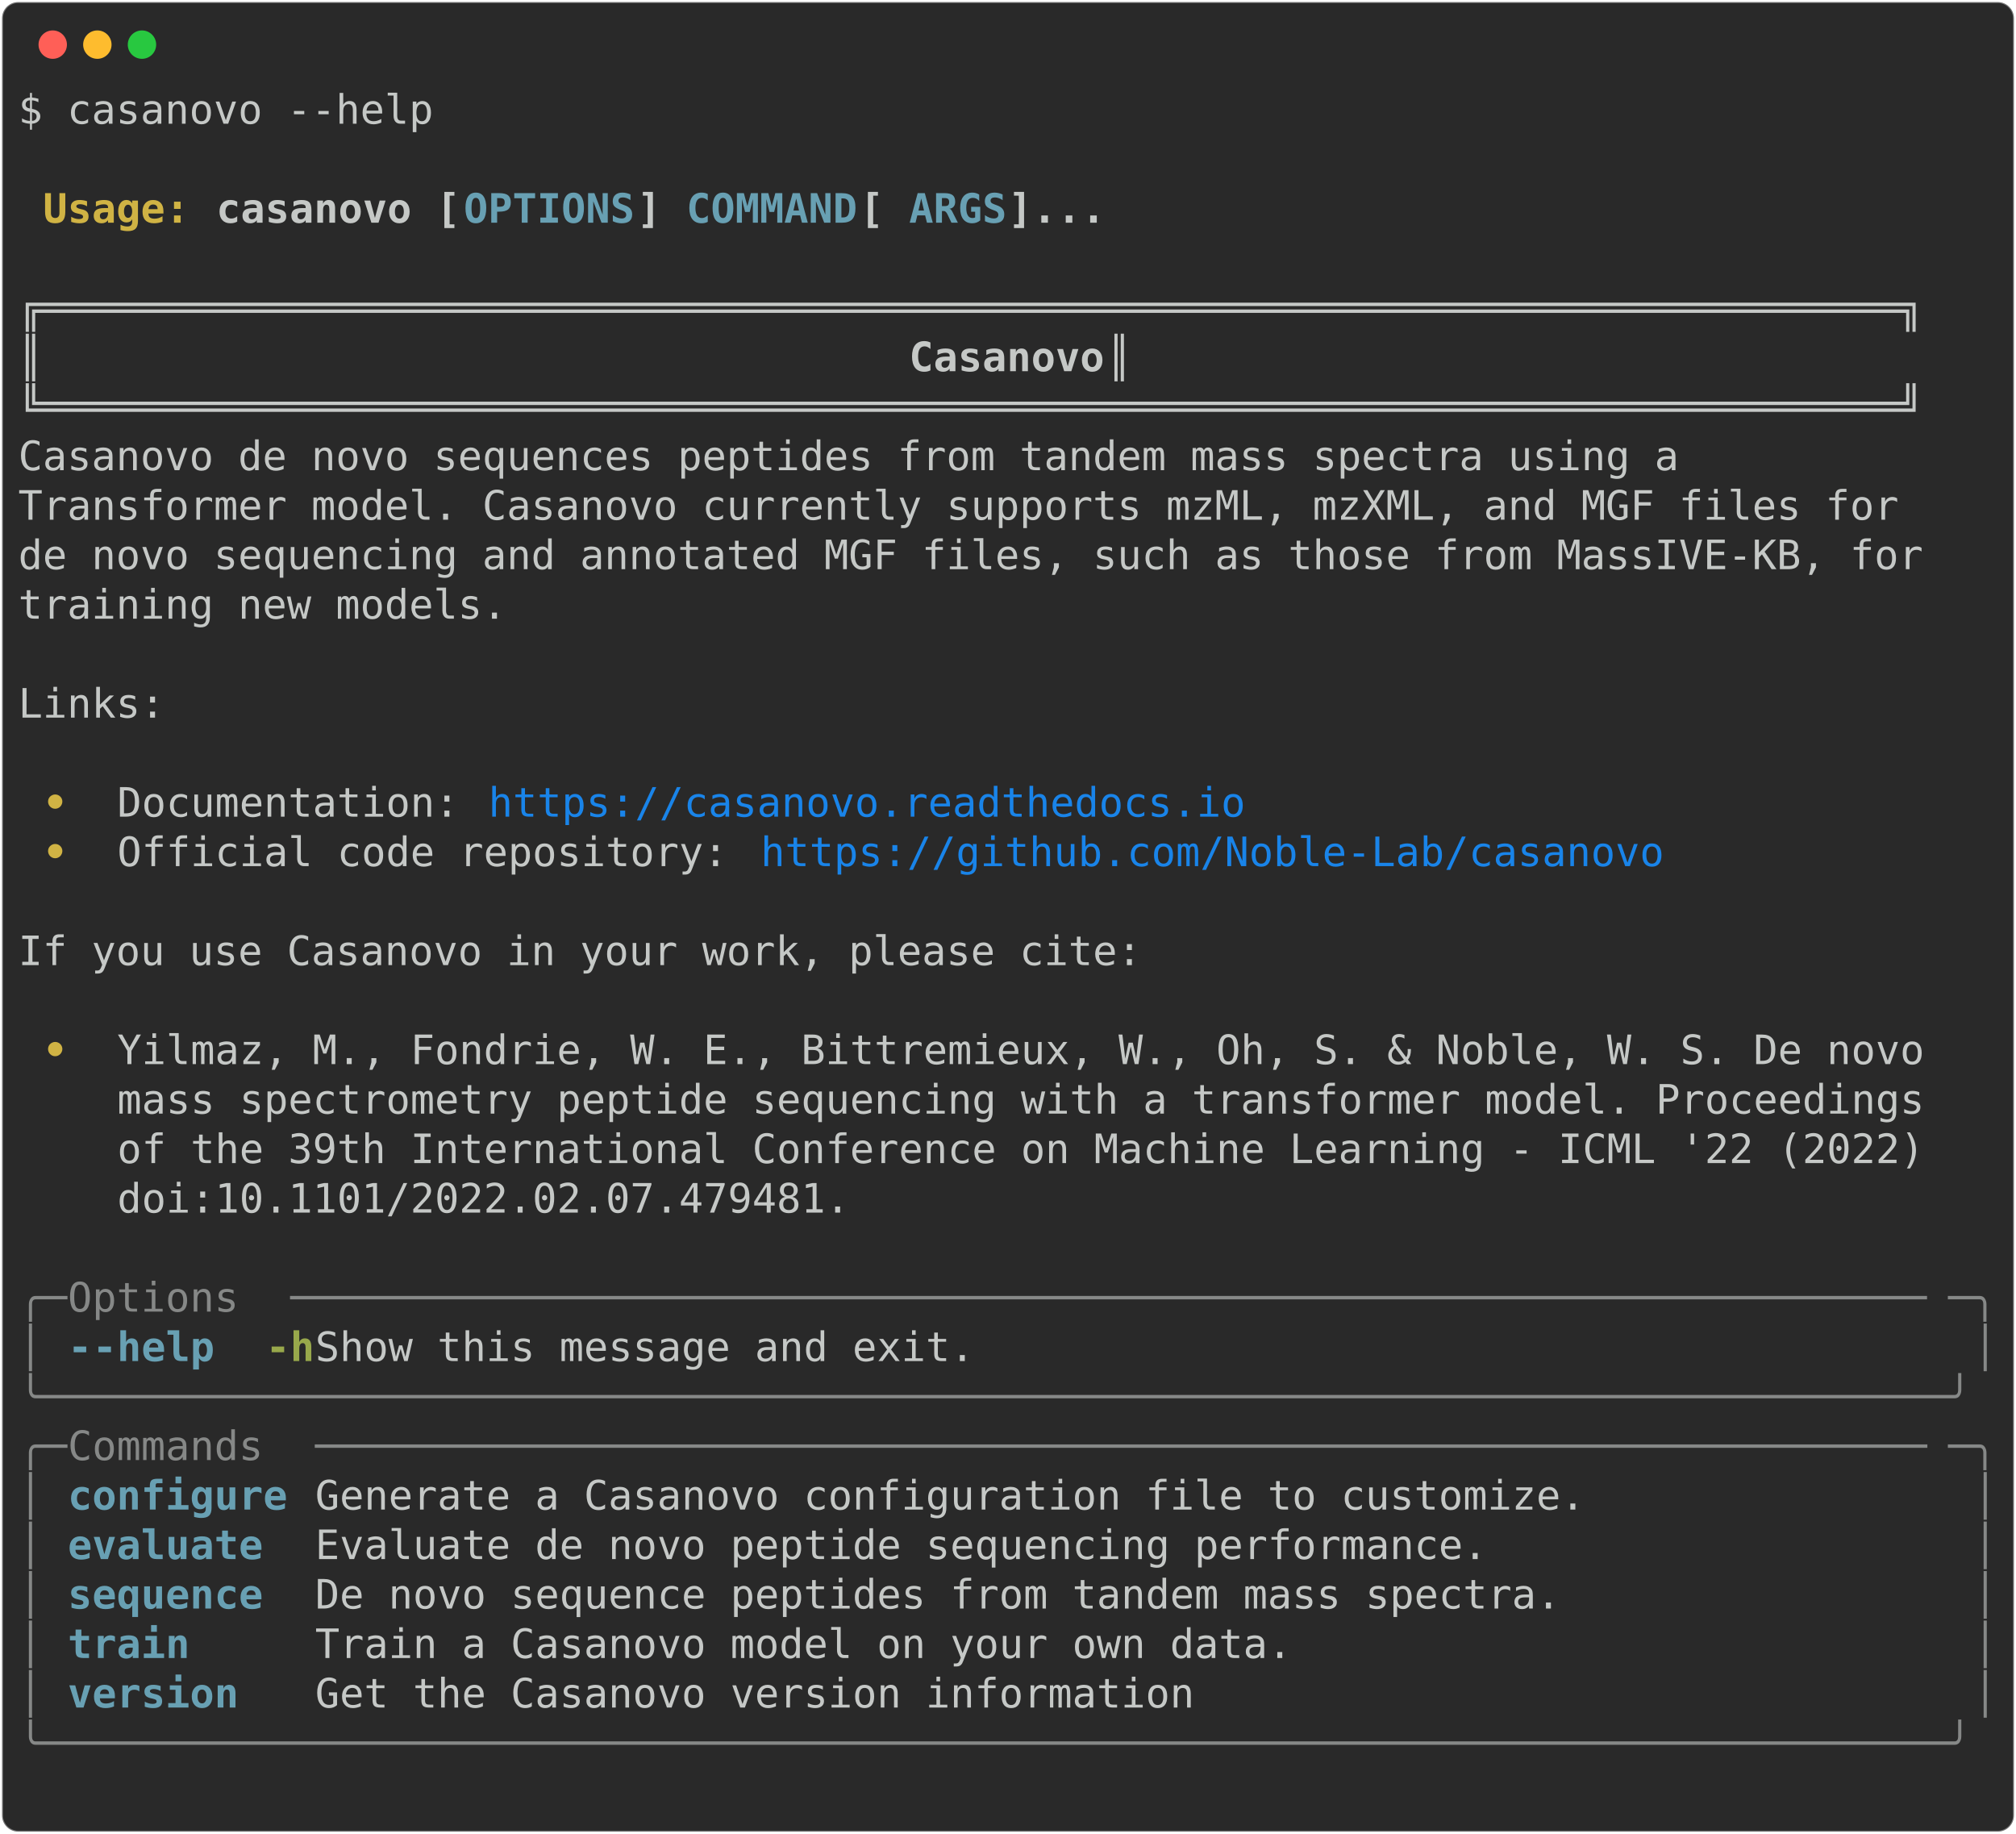
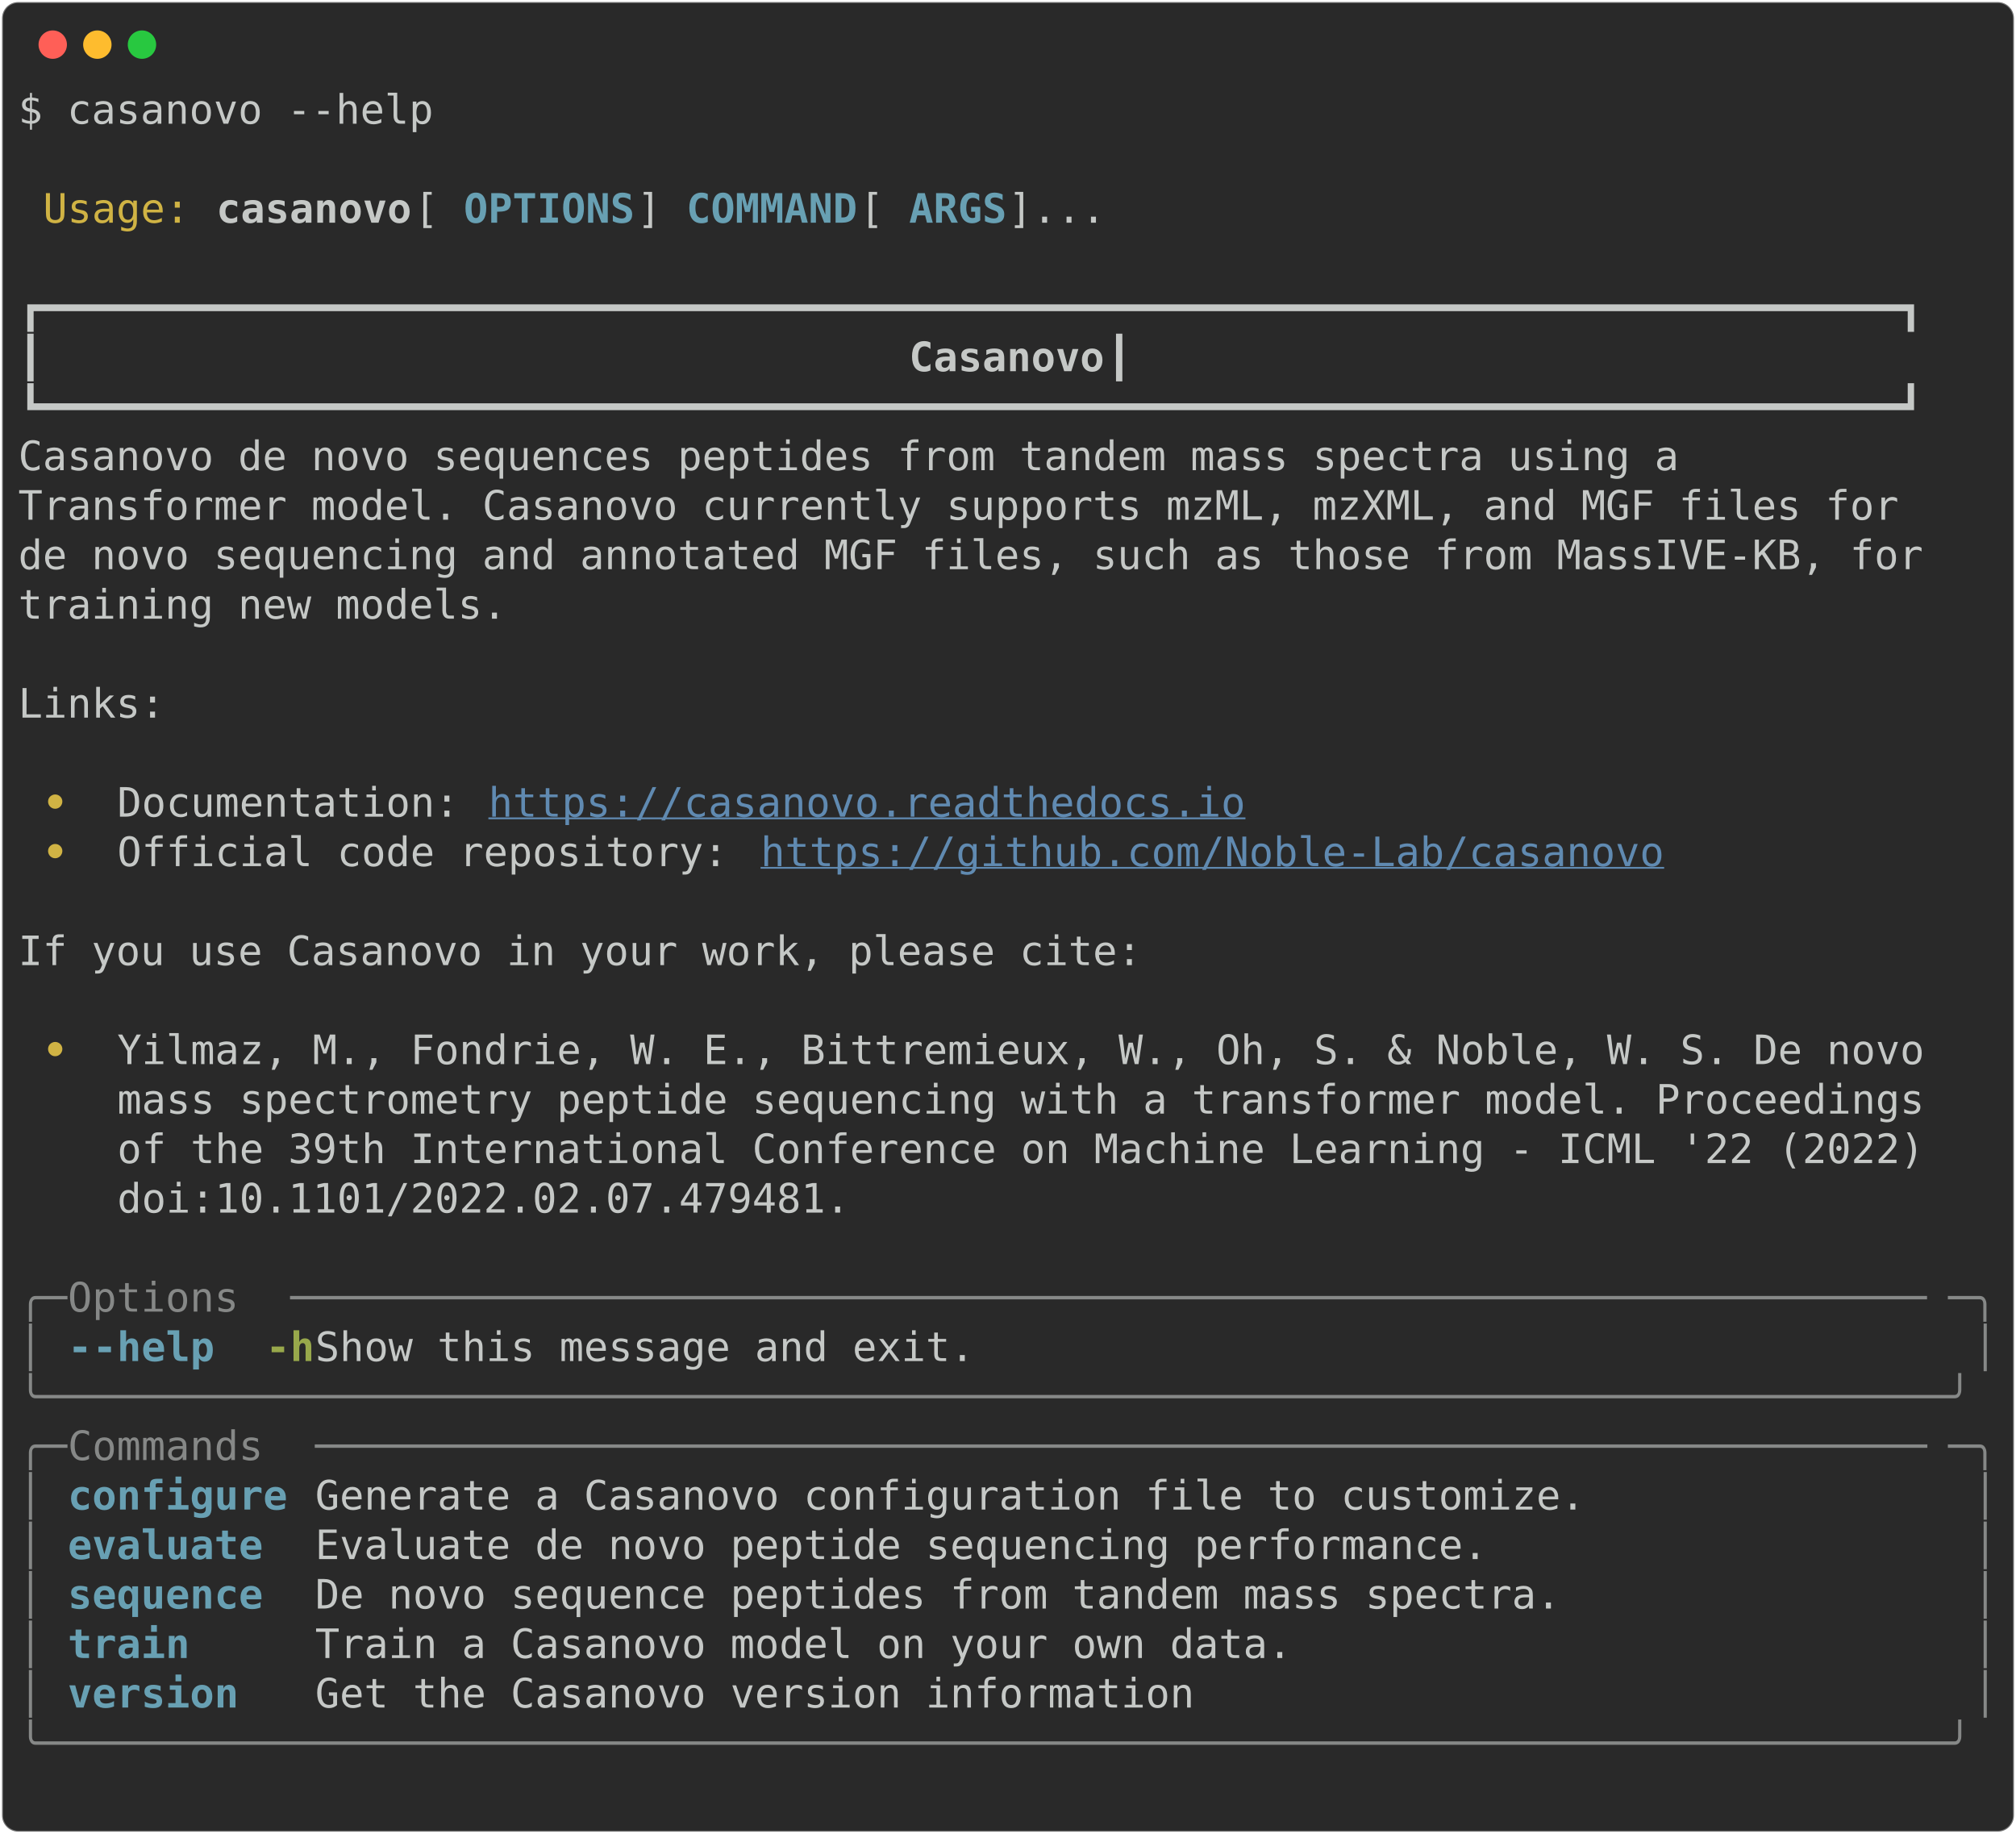
<svg xmlns="http://www.w3.org/2000/svg" class="rich-terminal" viewBox="0 0 994 904.0">
  <style>

    @font-face {
        font-family: "Fira Code";
        src: local("FiraCode-Regular"),
                url("https://cdnjs.cloudflare.com/ajax/libs/firacode/6.2.0/woff2/FiraCode-Regular.woff2") format("woff2"),
                url("https://cdnjs.cloudflare.com/ajax/libs/firacode/6.2.0/woff/FiraCode-Regular.woff") format("woff");
        font-style: normal;
        font-weight: 400;
    }
    @font-face {
        font-family: "Fira Code";
        src: local("FiraCode-Bold"),
                url("https://cdnjs.cloudflare.com/ajax/libs/firacode/6.2.0/woff2/FiraCode-Bold.woff2") format("woff2"),
                url("https://cdnjs.cloudflare.com/ajax/libs/firacode/6.2.0/woff/FiraCode-Bold.woff") format("woff");
        font-style: bold;
        font-weight: 700;
    }

-     .terminal-2334127528-matrix {
+     .terminal-2243088900-matrix {
        font-family: Fira Code, monospace;
        font-size: 20px;
        line-height: 24.4px;
        font-variant-east-asian: full-width;
    }

-     .terminal-2334127528-title {
+     .terminal-2243088900-title {
        font-size: 18px;
        font-weight: bold;
        font-family: arial;
    }

-     .terminal-2334127528-r1 { fill: #c5c8c6 }
- .terminal-2334127528-r2 { fill: #c5c8c6;font-weight: bold }
- .terminal-2334127528-r3 { fill: #d0b344;font-weight: bold }
- .terminal-2334127528-r4 { fill: #68a0b3;font-weight: bold }
- .terminal-2334127528-r5 { fill: #1984e9 }
- .terminal-2334127528-r6 { fill: #868887 }
- .terminal-2334127528-r7 { fill: #98a84b;font-weight: bold }
+     .terminal-2243088900-r1 { fill: #c5c8c6 }
+ .terminal-2243088900-r2 { fill: #d0b344 }
+ .terminal-2243088900-r3 { fill: #c5c8c6;font-weight: bold }
+ .terminal-2243088900-r4 { fill: #68a0b3;font-weight: bold }
+ .terminal-2243088900-r5 { fill: #d0b344;font-weight: bold }
+ .terminal-2243088900-r6 { fill: #608ab1;text-decoration: underline; }
+ .terminal-2243088900-r7 { fill: #868887 }
+ .terminal-2243088900-r8 { fill: #98a84b;font-weight: bold }
    </style>
  <defs>
-     <clipPath id="terminal-2334127528-clip-terminal">
+     <clipPath id="terminal-2243088900-clip-terminal">
      <rect x="0" y="0" width="975.0" height="853.0" />
    </clipPath>
-     <clipPath id="terminal-2334127528-line-0">
+     <clipPath id="terminal-2243088900-line-0">
      <rect x="0" y="1.5" width="976" height="24.65" />
    </clipPath>
-     <clipPath id="terminal-2334127528-line-1">
+     <clipPath id="terminal-2243088900-line-1">
      <rect x="0" y="25.9" width="976" height="24.65" />
    </clipPath>
-     <clipPath id="terminal-2334127528-line-2">
+     <clipPath id="terminal-2243088900-line-2">
      <rect x="0" y="50.3" width="976" height="24.65" />
    </clipPath>
-     <clipPath id="terminal-2334127528-line-3">
+     <clipPath id="terminal-2243088900-line-3">
      <rect x="0" y="74.7" width="976" height="24.65" />
    </clipPath>
-     <clipPath id="terminal-2334127528-line-4">
+     <clipPath id="terminal-2243088900-line-4">
      <rect x="0" y="99.1" width="976" height="24.65" />
    </clipPath>
-     <clipPath id="terminal-2334127528-line-5">
+     <clipPath id="terminal-2243088900-line-5">
      <rect x="0" y="123.5" width="976" height="24.65" />
    </clipPath>
-     <clipPath id="terminal-2334127528-line-6">
+     <clipPath id="terminal-2243088900-line-6">
      <rect x="0" y="147.9" width="976" height="24.65" />
    </clipPath>
-     <clipPath id="terminal-2334127528-line-7">
+     <clipPath id="terminal-2243088900-line-7">
      <rect x="0" y="172.3" width="976" height="24.65" />
    </clipPath>
-     <clipPath id="terminal-2334127528-line-8">
+     <clipPath id="terminal-2243088900-line-8">
      <rect x="0" y="196.7" width="976" height="24.65" />
    </clipPath>
-     <clipPath id="terminal-2334127528-line-9">
+     <clipPath id="terminal-2243088900-line-9">
      <rect x="0" y="221.1" width="976" height="24.65" />
    </clipPath>
-     <clipPath id="terminal-2334127528-line-10">
+     <clipPath id="terminal-2243088900-line-10">
      <rect x="0" y="245.5" width="976" height="24.65" />
    </clipPath>
-     <clipPath id="terminal-2334127528-line-11">
+     <clipPath id="terminal-2243088900-line-11">
      <rect x="0" y="269.9" width="976" height="24.65" />
    </clipPath>
-     <clipPath id="terminal-2334127528-line-12">
+     <clipPath id="terminal-2243088900-line-12">
      <rect x="0" y="294.3" width="976" height="24.65" />
    </clipPath>
-     <clipPath id="terminal-2334127528-line-13">
+     <clipPath id="terminal-2243088900-line-13">
      <rect x="0" y="318.7" width="976" height="24.65" />
    </clipPath>
-     <clipPath id="terminal-2334127528-line-14">
+     <clipPath id="terminal-2243088900-line-14">
      <rect x="0" y="343.1" width="976" height="24.65" />
    </clipPath>
-     <clipPath id="terminal-2334127528-line-15">
+     <clipPath id="terminal-2243088900-line-15">
      <rect x="0" y="367.5" width="976" height="24.65" />
    </clipPath>
-     <clipPath id="terminal-2334127528-line-16">
+     <clipPath id="terminal-2243088900-line-16">
      <rect x="0" y="391.9" width="976" height="24.65" />
    </clipPath>
-     <clipPath id="terminal-2334127528-line-17">
+     <clipPath id="terminal-2243088900-line-17">
      <rect x="0" y="416.3" width="976" height="24.65" />
    </clipPath>
-     <clipPath id="terminal-2334127528-line-18">
+     <clipPath id="terminal-2243088900-line-18">
      <rect x="0" y="440.7" width="976" height="24.65" />
    </clipPath>
-     <clipPath id="terminal-2334127528-line-19">
+     <clipPath id="terminal-2243088900-line-19">
      <rect x="0" y="465.1" width="976" height="24.65" />
    </clipPath>
-     <clipPath id="terminal-2334127528-line-20">
+     <clipPath id="terminal-2243088900-line-20">
      <rect x="0" y="489.5" width="976" height="24.65" />
    </clipPath>
-     <clipPath id="terminal-2334127528-line-21">
+     <clipPath id="terminal-2243088900-line-21">
      <rect x="0" y="513.9" width="976" height="24.65" />
    </clipPath>
-     <clipPath id="terminal-2334127528-line-22">
+     <clipPath id="terminal-2243088900-line-22">
      <rect x="0" y="538.3" width="976" height="24.65" />
    </clipPath>
-     <clipPath id="terminal-2334127528-line-23">
+     <clipPath id="terminal-2243088900-line-23">
      <rect x="0" y="562.7" width="976" height="24.65" />
    </clipPath>
-     <clipPath id="terminal-2334127528-line-24">
+     <clipPath id="terminal-2243088900-line-24">
      <rect x="0" y="587.1" width="976" height="24.65" />
    </clipPath>
-     <clipPath id="terminal-2334127528-line-25">
+     <clipPath id="terminal-2243088900-line-25">
      <rect x="0" y="611.5" width="976" height="24.65" />
    </clipPath>
-     <clipPath id="terminal-2334127528-line-26">
+     <clipPath id="terminal-2243088900-line-26">
      <rect x="0" y="635.9" width="976" height="24.65" />
    </clipPath>
-     <clipPath id="terminal-2334127528-line-27">
+     <clipPath id="terminal-2243088900-line-27">
      <rect x="0" y="660.3" width="976" height="24.65" />
    </clipPath>
-     <clipPath id="terminal-2334127528-line-28">
+     <clipPath id="terminal-2243088900-line-28">
      <rect x="0" y="684.7" width="976" height="24.65" />
    </clipPath>
-     <clipPath id="terminal-2334127528-line-29">
+     <clipPath id="terminal-2243088900-line-29">
      <rect x="0" y="709.1" width="976" height="24.65" />
    </clipPath>
-     <clipPath id="terminal-2334127528-line-30">
+     <clipPath id="terminal-2243088900-line-30">
      <rect x="0" y="733.5" width="976" height="24.65" />
    </clipPath>
-     <clipPath id="terminal-2334127528-line-31">
+     <clipPath id="terminal-2243088900-line-31">
      <rect x="0" y="757.9" width="976" height="24.65" />
    </clipPath>
-     <clipPath id="terminal-2334127528-line-32">
+     <clipPath id="terminal-2243088900-line-32">
      <rect x="0" y="782.3" width="976" height="24.65" />
    </clipPath>
-     <clipPath id="terminal-2334127528-line-33">
+     <clipPath id="terminal-2243088900-line-33">
      <rect x="0" y="806.7" width="976" height="24.65" />
    </clipPath>
  </defs>
  <rect fill="#292929" stroke="rgba(255,255,255,0.35)" stroke-width="1" x="1" y="1" width="992" height="902" rx="8" />
  <g transform="translate(26,22)">
    <circle cx="0" cy="0" r="7" fill="#ff5f57" />
    <circle cx="22" cy="0" r="7" fill="#febc2e" />
    <circle cx="44" cy="0" r="7" fill="#28c840" />
  </g>
-   <g transform="translate(9, 41)" clip-path="url(#terminal-2334127528-clip-terminal)">
-     <g class="terminal-2334127528-matrix">
-       <text class="terminal-2334127528-r1" x="0" y="20" textLength="207.4" clip-path="url(#terminal-2334127528-line-0)">$ casanovo --help</text>
-       <text class="terminal-2334127528-r1" x="976" y="20" textLength="12.2" clip-path="url(#terminal-2334127528-line-0)">
- </text>
-       <text class="terminal-2334127528-r1" x="976" y="44.4" textLength="12.2" clip-path="url(#terminal-2334127528-line-1)">
- </text>
-       <text class="terminal-2334127528-r3" x="12.2" y="68.8" textLength="85.4" clip-path="url(#terminal-2334127528-line-2)">Usage: </text>
-       <text class="terminal-2334127528-r2" x="97.6" y="68.8" textLength="122" clip-path="url(#terminal-2334127528-line-2)">casanovo [</text>
-       <text class="terminal-2334127528-r4" x="219.6" y="68.8" textLength="85.4" clip-path="url(#terminal-2334127528-line-2)">OPTIONS</text>
-       <text class="terminal-2334127528-r2" x="305" y="68.8" textLength="24.4" clip-path="url(#terminal-2334127528-line-2)">] </text>
-       <text class="terminal-2334127528-r4" x="329.4" y="68.8" textLength="85.4" clip-path="url(#terminal-2334127528-line-2)">COMMAND</text>
-       <text class="terminal-2334127528-r2" x="414.8" y="68.8" textLength="24.4" clip-path="url(#terminal-2334127528-line-2)"> [</text>
-       <text class="terminal-2334127528-r4" x="439.2" y="68.8" textLength="48.8" clip-path="url(#terminal-2334127528-line-2)">ARGS</text>
-       <text class="terminal-2334127528-r2" x="488" y="68.8" textLength="48.8" clip-path="url(#terminal-2334127528-line-2)">]...</text>
-       <text class="terminal-2334127528-r1" x="976" y="68.8" textLength="12.2" clip-path="url(#terminal-2334127528-line-2)">
- </text>
-       <text class="terminal-2334127528-r1" x="976" y="93.2" textLength="12.2" clip-path="url(#terminal-2334127528-line-3)">
- </text>
-       <text class="terminal-2334127528-r1" x="0" y="117.6" textLength="976" clip-path="url(#terminal-2334127528-line-4)"> ╔════════════════════════════════════════════════════════════════════════════╗ </text>
-       <text class="terminal-2334127528-r1" x="976" y="117.6" textLength="12.2" clip-path="url(#terminal-2334127528-line-4)">
- </text>
-       <text class="terminal-2334127528-r1" x="0" y="142" textLength="439.2" clip-path="url(#terminal-2334127528-line-5)"> ║                                  </text>
-       <text class="terminal-2334127528-r2" x="439.2" y="142" textLength="97.6" clip-path="url(#terminal-2334127528-line-5)">Casanovo</text>
-       <text class="terminal-2334127528-r1" x="536.8" y="142" textLength="439.2" clip-path="url(#terminal-2334127528-line-5)">                                  ║ </text>
-       <text class="terminal-2334127528-r1" x="976" y="142" textLength="12.2" clip-path="url(#terminal-2334127528-line-5)">
- </text>
-       <text class="terminal-2334127528-r1" x="0" y="166.4" textLength="976" clip-path="url(#terminal-2334127528-line-6)"> ╚════════════════════════════════════════════════════════════════════════════╝ </text>
-       <text class="terminal-2334127528-r1" x="976" y="166.4" textLength="12.2" clip-path="url(#terminal-2334127528-line-6)">
- </text>
-       <text class="terminal-2334127528-r1" x="0" y="190.8" textLength="976" clip-path="url(#terminal-2334127528-line-7)"> Casanovo de novo sequences peptides from tandem mass spectra using a           </text>
-       <text class="terminal-2334127528-r1" x="976" y="190.8" textLength="12.2" clip-path="url(#terminal-2334127528-line-7)">
- </text>
-       <text class="terminal-2334127528-r1" x="0" y="215.2" textLength="976" clip-path="url(#terminal-2334127528-line-8)"> Transformer model. Casanovo currently supports mzML, mzXML, and MGF files for  </text>
-       <text class="terminal-2334127528-r1" x="976" y="215.2" textLength="12.2" clip-path="url(#terminal-2334127528-line-8)">
- </text>
-       <text class="terminal-2334127528-r1" x="0" y="239.6" textLength="976" clip-path="url(#terminal-2334127528-line-9)"> de novo sequencing and annotated MGF files, such as those from MassIVE-KB, for </text>
-       <text class="terminal-2334127528-r1" x="976" y="239.6" textLength="12.2" clip-path="url(#terminal-2334127528-line-9)">
- </text>
-       <text class="terminal-2334127528-r1" x="0" y="264" textLength="976" clip-path="url(#terminal-2334127528-line-10)"> training new models.                                                           </text>
-       <text class="terminal-2334127528-r1" x="976" y="264" textLength="12.2" clip-path="url(#terminal-2334127528-line-10)">
- </text>
-       <text class="terminal-2334127528-r1" x="976" y="288.4" textLength="12.2" clip-path="url(#terminal-2334127528-line-11)">
- </text>
-       <text class="terminal-2334127528-r1" x="0" y="312.8" textLength="976" clip-path="url(#terminal-2334127528-line-12)"> Links:                                                                         </text>
-       <text class="terminal-2334127528-r1" x="976" y="312.8" textLength="12.2" clip-path="url(#terminal-2334127528-line-12)">
- </text>
-       <text class="terminal-2334127528-r1" x="976" y="337.2" textLength="12.2" clip-path="url(#terminal-2334127528-line-13)">
- </text>
-       <text class="terminal-2334127528-r3" x="12.2" y="361.6" textLength="36.6" clip-path="url(#terminal-2334127528-line-14)"> • </text>
-       <text class="terminal-2334127528-r1" x="48.8" y="361.6" textLength="183" clip-path="url(#terminal-2334127528-line-14)">Documentation: </text>
-       <text class="terminal-2334127528-r5" x="231.8" y="361.6" textLength="378.2" clip-path="url(#terminal-2334127528-line-14)">https://casanovo.readthedocs.io</text>
-       <text class="terminal-2334127528-r1" x="976" y="361.6" textLength="12.2" clip-path="url(#terminal-2334127528-line-14)">
- </text>
-       <text class="terminal-2334127528-r3" x="12.2" y="386" textLength="36.6" clip-path="url(#terminal-2334127528-line-15)"> • </text>
-       <text class="terminal-2334127528-r1" x="48.8" y="386" textLength="317.2" clip-path="url(#terminal-2334127528-line-15)">Official code repository: </text>
-       <text class="terminal-2334127528-r5" x="366" y="386" textLength="451.4" clip-path="url(#terminal-2334127528-line-15)">https://github.com/Noble-Lab/casanovo</text>
-       <text class="terminal-2334127528-r1" x="976" y="386" textLength="12.2" clip-path="url(#terminal-2334127528-line-15)">
- </text>
-       <text class="terminal-2334127528-r1" x="976" y="410.4" textLength="12.2" clip-path="url(#terminal-2334127528-line-16)">
- </text>
-       <text class="terminal-2334127528-r1" x="0" y="434.8" textLength="976" clip-path="url(#terminal-2334127528-line-17)"> If you use Casanovo in your work, please cite:                                 </text>
-       <text class="terminal-2334127528-r1" x="976" y="434.8" textLength="12.2" clip-path="url(#terminal-2334127528-line-17)">
- </text>
-       <text class="terminal-2334127528-r1" x="976" y="459.2" textLength="12.2" clip-path="url(#terminal-2334127528-line-18)">
- </text>
-       <text class="terminal-2334127528-r3" x="12.2" y="483.6" textLength="36.6" clip-path="url(#terminal-2334127528-line-19)"> • </text>
-       <text class="terminal-2334127528-r1" x="48.8" y="483.6" textLength="927.2" clip-path="url(#terminal-2334127528-line-19)">Yilmaz, M., Fondrie, W. E., Bittremieux, W., Oh, S. &amp; Noble, W. S. De novo  </text>
-       <text class="terminal-2334127528-r1" x="976" y="483.6" textLength="12.2" clip-path="url(#terminal-2334127528-line-19)">
- </text>
-       <text class="terminal-2334127528-r1" x="48.8" y="508" textLength="927.2" clip-path="url(#terminal-2334127528-line-20)">mass spectrometry peptide sequencing with a transformer model. Proceedings  </text>
-       <text class="terminal-2334127528-r1" x="976" y="508" textLength="12.2" clip-path="url(#terminal-2334127528-line-20)">
- </text>
-       <text class="terminal-2334127528-r1" x="48.8" y="532.4" textLength="927.2" clip-path="url(#terminal-2334127528-line-21)">of the 39th International Conference on Machine Learning - ICML '22 (2022)  </text>
-       <text class="terminal-2334127528-r1" x="976" y="532.4" textLength="12.2" clip-path="url(#terminal-2334127528-line-21)">
- </text>
-       <text class="terminal-2334127528-r1" x="48.8" y="556.8" textLength="927.2" clip-path="url(#terminal-2334127528-line-22)">doi:10.1101/2022.02.07.479481.                                              </text>
-       <text class="terminal-2334127528-r1" x="976" y="556.8" textLength="12.2" clip-path="url(#terminal-2334127528-line-22)">
- </text>
-       <text class="terminal-2334127528-r1" x="976" y="581.2" textLength="12.2" clip-path="url(#terminal-2334127528-line-23)">
- </text>
-       <text class="terminal-2334127528-r6" x="0" y="605.6" textLength="24.4" clip-path="url(#terminal-2334127528-line-24)">╭─</text>
-       <text class="terminal-2334127528-r6" x="24.4" y="605.6" textLength="109.8" clip-path="url(#terminal-2334127528-line-24)"> Options </text>
-       <text class="terminal-2334127528-r6" x="134.2" y="605.6" textLength="817.4" clip-path="url(#terminal-2334127528-line-24)">───────────────────────────────────────────────────────────────────</text>
-       <text class="terminal-2334127528-r6" x="951.6" y="605.6" textLength="24.4" clip-path="url(#terminal-2334127528-line-24)">─╮</text>
-       <text class="terminal-2334127528-r1" x="976" y="605.6" textLength="12.2" clip-path="url(#terminal-2334127528-line-24)">
- </text>
-       <text class="terminal-2334127528-r6" x="0" y="630" textLength="12.2" clip-path="url(#terminal-2334127528-line-25)">│</text>
-       <text class="terminal-2334127528-r4" x="24.4" y="630" textLength="12.2" clip-path="url(#terminal-2334127528-line-25)">-</text>
-       <text class="terminal-2334127528-r4" x="36.6" y="630" textLength="61" clip-path="url(#terminal-2334127528-line-25)">-help</text>
-       <text class="terminal-2334127528-r7" x="122" y="630" textLength="24.4" clip-path="url(#terminal-2334127528-line-25)">-h</text>
-       <text class="terminal-2334127528-r1" x="146.4" y="630" textLength="817.4" clip-path="url(#terminal-2334127528-line-25)">    Show this message and exit.                                    </text>
-       <text class="terminal-2334127528-r6" x="963.8" y="630" textLength="12.2" clip-path="url(#terminal-2334127528-line-25)">│</text>
-       <text class="terminal-2334127528-r1" x="976" y="630" textLength="12.2" clip-path="url(#terminal-2334127528-line-25)">
- </text>
-       <text class="terminal-2334127528-r6" x="0" y="654.4" textLength="976" clip-path="url(#terminal-2334127528-line-26)">╰──────────────────────────────────────────────────────────────────────────────╯</text>
-       <text class="terminal-2334127528-r1" x="976" y="654.4" textLength="12.2" clip-path="url(#terminal-2334127528-line-26)">
- </text>
-       <text class="terminal-2334127528-r6" x="0" y="678.8" textLength="24.4" clip-path="url(#terminal-2334127528-line-27)">╭─</text>
-       <text class="terminal-2334127528-r6" x="24.4" y="678.8" textLength="122" clip-path="url(#terminal-2334127528-line-27)"> Commands </text>
-       <text class="terminal-2334127528-r6" x="146.4" y="678.8" textLength="805.2" clip-path="url(#terminal-2334127528-line-27)">──────────────────────────────────────────────────────────────────</text>
-       <text class="terminal-2334127528-r6" x="951.6" y="678.8" textLength="24.4" clip-path="url(#terminal-2334127528-line-27)">─╮</text>
-       <text class="terminal-2334127528-r1" x="976" y="678.8" textLength="12.2" clip-path="url(#terminal-2334127528-line-27)">
- </text>
-       <text class="terminal-2334127528-r6" x="0" y="703.2" textLength="12.2" clip-path="url(#terminal-2334127528-line-28)">│</text>
-       <text class="terminal-2334127528-r4" x="24.4" y="703.2" textLength="109.8" clip-path="url(#terminal-2334127528-line-28)">configure</text>
-       <text class="terminal-2334127528-r1" x="146.4" y="703.2" textLength="817.4" clip-path="url(#terminal-2334127528-line-28)"> Generate a Casanovo configuration file to customize.              </text>
-       <text class="terminal-2334127528-r6" x="963.8" y="703.2" textLength="12.2" clip-path="url(#terminal-2334127528-line-28)">│</text>
-       <text class="terminal-2334127528-r1" x="976" y="703.2" textLength="12.2" clip-path="url(#terminal-2334127528-line-28)">
- </text>
-       <text class="terminal-2334127528-r6" x="0" y="727.6" textLength="12.2" clip-path="url(#terminal-2334127528-line-29)">│</text>
-       <text class="terminal-2334127528-r4" x="24.4" y="727.6" textLength="109.8" clip-path="url(#terminal-2334127528-line-29)">evaluate </text>
-       <text class="terminal-2334127528-r1" x="146.4" y="727.6" textLength="817.4" clip-path="url(#terminal-2334127528-line-29)"> Evaluate de novo peptide sequencing performance.                  </text>
-       <text class="terminal-2334127528-r6" x="963.8" y="727.6" textLength="12.2" clip-path="url(#terminal-2334127528-line-29)">│</text>
-       <text class="terminal-2334127528-r1" x="976" y="727.6" textLength="12.2" clip-path="url(#terminal-2334127528-line-29)">
- </text>
-       <text class="terminal-2334127528-r6" x="0" y="752" textLength="12.2" clip-path="url(#terminal-2334127528-line-30)">│</text>
-       <text class="terminal-2334127528-r4" x="24.4" y="752" textLength="109.8" clip-path="url(#terminal-2334127528-line-30)">sequence </text>
-       <text class="terminal-2334127528-r1" x="146.4" y="752" textLength="817.4" clip-path="url(#terminal-2334127528-line-30)"> De novo sequence peptides from tandem mass spectra.               </text>
-       <text class="terminal-2334127528-r6" x="963.8" y="752" textLength="12.2" clip-path="url(#terminal-2334127528-line-30)">│</text>
-       <text class="terminal-2334127528-r1" x="976" y="752" textLength="12.2" clip-path="url(#terminal-2334127528-line-30)">
- </text>
-       <text class="terminal-2334127528-r6" x="0" y="776.4" textLength="12.2" clip-path="url(#terminal-2334127528-line-31)">│</text>
-       <text class="terminal-2334127528-r4" x="24.4" y="776.4" textLength="109.8" clip-path="url(#terminal-2334127528-line-31)">train    </text>
-       <text class="terminal-2334127528-r1" x="146.4" y="776.4" textLength="817.4" clip-path="url(#terminal-2334127528-line-31)"> Train a Casanovo model on your own data.                          </text>
-       <text class="terminal-2334127528-r6" x="963.8" y="776.4" textLength="12.2" clip-path="url(#terminal-2334127528-line-31)">│</text>
-       <text class="terminal-2334127528-r1" x="976" y="776.4" textLength="12.2" clip-path="url(#terminal-2334127528-line-31)">
- </text>
-       <text class="terminal-2334127528-r6" x="0" y="800.8" textLength="12.2" clip-path="url(#terminal-2334127528-line-32)">│</text>
-       <text class="terminal-2334127528-r4" x="24.4" y="800.8" textLength="109.8" clip-path="url(#terminal-2334127528-line-32)">version  </text>
-       <text class="terminal-2334127528-r1" x="146.4" y="800.8" textLength="817.4" clip-path="url(#terminal-2334127528-line-32)"> Get the Casanovo version information                              </text>
-       <text class="terminal-2334127528-r6" x="963.8" y="800.8" textLength="12.2" clip-path="url(#terminal-2334127528-line-32)">│</text>
-       <text class="terminal-2334127528-r1" x="976" y="800.8" textLength="12.2" clip-path="url(#terminal-2334127528-line-32)">
- </text>
-       <text class="terminal-2334127528-r6" x="0" y="825.2" textLength="976" clip-path="url(#terminal-2334127528-line-33)">╰──────────────────────────────────────────────────────────────────────────────╯</text>
-       <text class="terminal-2334127528-r1" x="976" y="825.2" textLength="12.2" clip-path="url(#terminal-2334127528-line-33)">
- </text>
-       <text class="terminal-2334127528-r1" x="976" y="849.6" textLength="12.2" clip-path="url(#terminal-2334127528-line-34)">
+   <g transform="translate(9, 41)" clip-path="url(#terminal-2243088900-clip-terminal)">
+     <g class="terminal-2243088900-matrix">
+       <text class="terminal-2243088900-r1" x="0" y="20" textLength="207.4" clip-path="url(#terminal-2243088900-line-0)">$ casanovo --help</text>
+       <text class="terminal-2243088900-r1" x="976" y="20" textLength="12.2" clip-path="url(#terminal-2243088900-line-0)">
+ </text>
+       <text class="terminal-2243088900-r1" x="976" y="44.4" textLength="12.2" clip-path="url(#terminal-2243088900-line-1)">
+ </text>
+       <text class="terminal-2243088900-r2" x="12.2" y="68.8" textLength="73.2" clip-path="url(#terminal-2243088900-line-2)">Usage:</text>
+       <text class="terminal-2243088900-r3" x="97.6" y="68.8" textLength="97.6" clip-path="url(#terminal-2243088900-line-2)">casanovo</text>
+       <text class="terminal-2243088900-r1" x="195.2" y="68.8" textLength="24.4" clip-path="url(#terminal-2243088900-line-2)"> [</text>
+       <text class="terminal-2243088900-r4" x="219.6" y="68.8" textLength="85.4" clip-path="url(#terminal-2243088900-line-2)">OPTIONS</text>
+       <text class="terminal-2243088900-r1" x="305" y="68.8" textLength="24.4" clip-path="url(#terminal-2243088900-line-2)">] </text>
+       <text class="terminal-2243088900-r4" x="329.4" y="68.8" textLength="85.4" clip-path="url(#terminal-2243088900-line-2)">COMMAND</text>
+       <text class="terminal-2243088900-r1" x="414.8" y="68.8" textLength="24.4" clip-path="url(#terminal-2243088900-line-2)"> [</text>
+       <text class="terminal-2243088900-r4" x="439.2" y="68.8" textLength="48.8" clip-path="url(#terminal-2243088900-line-2)">ARGS</text>
+       <text class="terminal-2243088900-r1" x="488" y="68.8" textLength="488" clip-path="url(#terminal-2243088900-line-2)">]...                                    </text>
+       <text class="terminal-2243088900-r1" x="976" y="68.8" textLength="12.2" clip-path="url(#terminal-2243088900-line-2)">
+ </text>
+       <text class="terminal-2243088900-r1" x="976" y="93.2" textLength="12.2" clip-path="url(#terminal-2243088900-line-3)">
+ </text>
+       <text class="terminal-2243088900-r1" x="0" y="117.6" textLength="976" clip-path="url(#terminal-2243088900-line-4)"> ┏━━━━━━━━━━━━━━━━━━━━━━━━━━━━━━━━━━━━━━━━━━━━━━━━━━━━━━━━━━━━━━━━━━━━━━━━━━━━┓ </text>
+       <text class="terminal-2243088900-r1" x="976" y="117.6" textLength="12.2" clip-path="url(#terminal-2243088900-line-4)">
+ </text>
+       <text class="terminal-2243088900-r1" x="0" y="142" textLength="439.2" clip-path="url(#terminal-2243088900-line-5)"> ┃                                  </text>
+       <text class="terminal-2243088900-r3" x="439.2" y="142" textLength="97.6" clip-path="url(#terminal-2243088900-line-5)">Casanovo</text>
+       <text class="terminal-2243088900-r1" x="536.8" y="142" textLength="439.2" clip-path="url(#terminal-2243088900-line-5)">                                  ┃ </text>
+       <text class="terminal-2243088900-r1" x="976" y="142" textLength="12.2" clip-path="url(#terminal-2243088900-line-5)">
+ </text>
+       <text class="terminal-2243088900-r1" x="0" y="166.4" textLength="976" clip-path="url(#terminal-2243088900-line-6)"> ┗━━━━━━━━━━━━━━━━━━━━━━━━━━━━━━━━━━━━━━━━━━━━━━━━━━━━━━━━━━━━━━━━━━━━━━━━━━━━┛ </text>
+       <text class="terminal-2243088900-r1" x="976" y="166.4" textLength="12.2" clip-path="url(#terminal-2243088900-line-6)">
+ </text>
+       <text class="terminal-2243088900-r1" x="0" y="190.8" textLength="976" clip-path="url(#terminal-2243088900-line-7)"> Casanovo de novo sequences peptides from tandem mass spectra using a           </text>
+       <text class="terminal-2243088900-r1" x="976" y="190.8" textLength="12.2" clip-path="url(#terminal-2243088900-line-7)">
+ </text>
+       <text class="terminal-2243088900-r1" x="0" y="215.2" textLength="976" clip-path="url(#terminal-2243088900-line-8)"> Transformer model. Casanovo currently supports mzML, mzXML, and MGF files for  </text>
+       <text class="terminal-2243088900-r1" x="976" y="215.2" textLength="12.2" clip-path="url(#terminal-2243088900-line-8)">
+ </text>
+       <text class="terminal-2243088900-r1" x="0" y="239.6" textLength="976" clip-path="url(#terminal-2243088900-line-9)"> de novo sequencing and annotated MGF files, such as those from MassIVE-KB, for </text>
+       <text class="terminal-2243088900-r1" x="976" y="239.6" textLength="12.2" clip-path="url(#terminal-2243088900-line-9)">
+ </text>
+       <text class="terminal-2243088900-r1" x="0" y="264" textLength="976" clip-path="url(#terminal-2243088900-line-10)"> training new models.                                                           </text>
+       <text class="terminal-2243088900-r1" x="976" y="264" textLength="12.2" clip-path="url(#terminal-2243088900-line-10)">
+ </text>
+       <text class="terminal-2243088900-r1" x="976" y="288.4" textLength="12.2" clip-path="url(#terminal-2243088900-line-11)">
+ </text>
+       <text class="terminal-2243088900-r1" x="0" y="312.8" textLength="976" clip-path="url(#terminal-2243088900-line-12)"> Links:                                                                         </text>
+       <text class="terminal-2243088900-r1" x="976" y="312.8" textLength="12.2" clip-path="url(#terminal-2243088900-line-12)">
+ </text>
+       <text class="terminal-2243088900-r1" x="976" y="337.2" textLength="12.2" clip-path="url(#terminal-2243088900-line-13)">
+ </text>
+       <text class="terminal-2243088900-r5" x="12.2" y="361.6" textLength="36.6" clip-path="url(#terminal-2243088900-line-14)"> • </text>
+       <text class="terminal-2243088900-r1" x="48.8" y="361.6" textLength="183" clip-path="url(#terminal-2243088900-line-14)">Documentation: </text>
+       <text class="terminal-2243088900-r6" x="231.8" y="361.6" textLength="378.2" clip-path="url(#terminal-2243088900-line-14)">https://casanovo.readthedocs.io</text>
+       <text class="terminal-2243088900-r1" x="976" y="361.6" textLength="12.2" clip-path="url(#terminal-2243088900-line-14)">
+ </text>
+       <text class="terminal-2243088900-r5" x="12.2" y="386" textLength="36.6" clip-path="url(#terminal-2243088900-line-15)"> • </text>
+       <text class="terminal-2243088900-r1" x="48.8" y="386" textLength="317.2" clip-path="url(#terminal-2243088900-line-15)">Official code repository: </text>
+       <text class="terminal-2243088900-r6" x="366" y="386" textLength="451.4" clip-path="url(#terminal-2243088900-line-15)">https://github.com/Noble-Lab/casanovo</text>
+       <text class="terminal-2243088900-r1" x="976" y="386" textLength="12.2" clip-path="url(#terminal-2243088900-line-15)">
+ </text>
+       <text class="terminal-2243088900-r1" x="976" y="410.4" textLength="12.2" clip-path="url(#terminal-2243088900-line-16)">
+ </text>
+       <text class="terminal-2243088900-r1" x="0" y="434.8" textLength="976" clip-path="url(#terminal-2243088900-line-17)"> If you use Casanovo in your work, please cite:                                 </text>
+       <text class="terminal-2243088900-r1" x="976" y="434.8" textLength="12.2" clip-path="url(#terminal-2243088900-line-17)">
+ </text>
+       <text class="terminal-2243088900-r1" x="976" y="459.2" textLength="12.2" clip-path="url(#terminal-2243088900-line-18)">
+ </text>
+       <text class="terminal-2243088900-r5" x="12.2" y="483.6" textLength="36.6" clip-path="url(#terminal-2243088900-line-19)"> • </text>
+       <text class="terminal-2243088900-r1" x="48.8" y="483.6" textLength="927.2" clip-path="url(#terminal-2243088900-line-19)">Yilmaz, M., Fondrie, W. E., Bittremieux, W., Oh, S. &amp; Noble, W. S. De novo  </text>
+       <text class="terminal-2243088900-r1" x="976" y="483.6" textLength="12.2" clip-path="url(#terminal-2243088900-line-19)">
+ </text>
+       <text class="terminal-2243088900-r1" x="48.8" y="508" textLength="927.2" clip-path="url(#terminal-2243088900-line-20)">mass spectrometry peptide sequencing with a transformer model. Proceedings  </text>
+       <text class="terminal-2243088900-r1" x="976" y="508" textLength="12.2" clip-path="url(#terminal-2243088900-line-20)">
+ </text>
+       <text class="terminal-2243088900-r1" x="48.8" y="532.4" textLength="927.2" clip-path="url(#terminal-2243088900-line-21)">of the 39th International Conference on Machine Learning - ICML '22 (2022)  </text>
+       <text class="terminal-2243088900-r1" x="976" y="532.4" textLength="12.2" clip-path="url(#terminal-2243088900-line-21)">
+ </text>
+       <text class="terminal-2243088900-r1" x="48.8" y="556.8" textLength="927.2" clip-path="url(#terminal-2243088900-line-22)">doi:10.1101/2022.02.07.479481.                                              </text>
+       <text class="terminal-2243088900-r1" x="976" y="556.8" textLength="12.2" clip-path="url(#terminal-2243088900-line-22)">
+ </text>
+       <text class="terminal-2243088900-r1" x="976" y="581.2" textLength="12.2" clip-path="url(#terminal-2243088900-line-23)">
+ </text>
+       <text class="terminal-2243088900-r7" x="0" y="605.6" textLength="24.4" clip-path="url(#terminal-2243088900-line-24)">╭─</text>
+       <text class="terminal-2243088900-r7" x="24.4" y="605.6" textLength="109.8" clip-path="url(#terminal-2243088900-line-24)"> Options </text>
+       <text class="terminal-2243088900-r7" x="134.2" y="605.6" textLength="817.4" clip-path="url(#terminal-2243088900-line-24)">───────────────────────────────────────────────────────────────────</text>
+       <text class="terminal-2243088900-r7" x="951.6" y="605.6" textLength="24.4" clip-path="url(#terminal-2243088900-line-24)">─╮</text>
+       <text class="terminal-2243088900-r1" x="976" y="605.6" textLength="12.2" clip-path="url(#terminal-2243088900-line-24)">
+ </text>
+       <text class="terminal-2243088900-r7" x="0" y="630" textLength="12.2" clip-path="url(#terminal-2243088900-line-25)">│</text>
+       <text class="terminal-2243088900-r4" x="24.4" y="630" textLength="12.2" clip-path="url(#terminal-2243088900-line-25)">-</text>
+       <text class="terminal-2243088900-r4" x="36.6" y="630" textLength="61" clip-path="url(#terminal-2243088900-line-25)">-help</text>
+       <text class="terminal-2243088900-r8" x="122" y="630" textLength="24.4" clip-path="url(#terminal-2243088900-line-25)">-h</text>
+       <text class="terminal-2243088900-r1" x="146.4" y="630" textLength="817.4" clip-path="url(#terminal-2243088900-line-25)">    Show this message and exit.                                    </text>
+       <text class="terminal-2243088900-r7" x="963.8" y="630" textLength="12.2" clip-path="url(#terminal-2243088900-line-25)">│</text>
+       <text class="terminal-2243088900-r1" x="976" y="630" textLength="12.2" clip-path="url(#terminal-2243088900-line-25)">
+ </text>
+       <text class="terminal-2243088900-r7" x="0" y="654.4" textLength="976" clip-path="url(#terminal-2243088900-line-26)">╰──────────────────────────────────────────────────────────────────────────────╯</text>
+       <text class="terminal-2243088900-r1" x="976" y="654.4" textLength="12.2" clip-path="url(#terminal-2243088900-line-26)">
+ </text>
+       <text class="terminal-2243088900-r7" x="0" y="678.8" textLength="24.4" clip-path="url(#terminal-2243088900-line-27)">╭─</text>
+       <text class="terminal-2243088900-r7" x="24.4" y="678.8" textLength="122" clip-path="url(#terminal-2243088900-line-27)"> Commands </text>
+       <text class="terminal-2243088900-r7" x="146.4" y="678.8" textLength="805.2" clip-path="url(#terminal-2243088900-line-27)">──────────────────────────────────────────────────────────────────</text>
+       <text class="terminal-2243088900-r7" x="951.6" y="678.8" textLength="24.4" clip-path="url(#terminal-2243088900-line-27)">─╮</text>
+       <text class="terminal-2243088900-r1" x="976" y="678.8" textLength="12.2" clip-path="url(#terminal-2243088900-line-27)">
+ </text>
+       <text class="terminal-2243088900-r7" x="0" y="703.2" textLength="12.2" clip-path="url(#terminal-2243088900-line-28)">│</text>
+       <text class="terminal-2243088900-r4" x="24.4" y="703.2" textLength="109.8" clip-path="url(#terminal-2243088900-line-28)">configure</text>
+       <text class="terminal-2243088900-r1" x="146.4" y="703.2" textLength="817.4" clip-path="url(#terminal-2243088900-line-28)"> Generate a Casanovo configuration file to customize.              </text>
+       <text class="terminal-2243088900-r7" x="963.8" y="703.2" textLength="12.2" clip-path="url(#terminal-2243088900-line-28)">│</text>
+       <text class="terminal-2243088900-r1" x="976" y="703.2" textLength="12.2" clip-path="url(#terminal-2243088900-line-28)">
+ </text>
+       <text class="terminal-2243088900-r7" x="0" y="727.6" textLength="12.2" clip-path="url(#terminal-2243088900-line-29)">│</text>
+       <text class="terminal-2243088900-r4" x="24.4" y="727.6" textLength="109.8" clip-path="url(#terminal-2243088900-line-29)">evaluate </text>
+       <text class="terminal-2243088900-r1" x="146.4" y="727.6" textLength="817.4" clip-path="url(#terminal-2243088900-line-29)"> Evaluate de novo peptide sequencing performance.                  </text>
+       <text class="terminal-2243088900-r7" x="963.8" y="727.6" textLength="12.2" clip-path="url(#terminal-2243088900-line-29)">│</text>
+       <text class="terminal-2243088900-r1" x="976" y="727.6" textLength="12.2" clip-path="url(#terminal-2243088900-line-29)">
+ </text>
+       <text class="terminal-2243088900-r7" x="0" y="752" textLength="12.2" clip-path="url(#terminal-2243088900-line-30)">│</text>
+       <text class="terminal-2243088900-r4" x="24.4" y="752" textLength="109.8" clip-path="url(#terminal-2243088900-line-30)">sequence </text>
+       <text class="terminal-2243088900-r1" x="146.4" y="752" textLength="817.4" clip-path="url(#terminal-2243088900-line-30)"> De novo sequence peptides from tandem mass spectra.               </text>
+       <text class="terminal-2243088900-r7" x="963.8" y="752" textLength="12.2" clip-path="url(#terminal-2243088900-line-30)">│</text>
+       <text class="terminal-2243088900-r1" x="976" y="752" textLength="12.2" clip-path="url(#terminal-2243088900-line-30)">
+ </text>
+       <text class="terminal-2243088900-r7" x="0" y="776.4" textLength="12.2" clip-path="url(#terminal-2243088900-line-31)">│</text>
+       <text class="terminal-2243088900-r4" x="24.4" y="776.4" textLength="109.8" clip-path="url(#terminal-2243088900-line-31)">train    </text>
+       <text class="terminal-2243088900-r1" x="146.4" y="776.4" textLength="817.4" clip-path="url(#terminal-2243088900-line-31)"> Train a Casanovo model on your own data.                          </text>
+       <text class="terminal-2243088900-r7" x="963.8" y="776.4" textLength="12.2" clip-path="url(#terminal-2243088900-line-31)">│</text>
+       <text class="terminal-2243088900-r1" x="976" y="776.4" textLength="12.2" clip-path="url(#terminal-2243088900-line-31)">
+ </text>
+       <text class="terminal-2243088900-r7" x="0" y="800.8" textLength="12.2" clip-path="url(#terminal-2243088900-line-32)">│</text>
+       <text class="terminal-2243088900-r4" x="24.4" y="800.8" textLength="109.8" clip-path="url(#terminal-2243088900-line-32)">version  </text>
+       <text class="terminal-2243088900-r1" x="146.4" y="800.8" textLength="817.4" clip-path="url(#terminal-2243088900-line-32)"> Get the Casanovo version information                              </text>
+       <text class="terminal-2243088900-r7" x="963.8" y="800.8" textLength="12.2" clip-path="url(#terminal-2243088900-line-32)">│</text>
+       <text class="terminal-2243088900-r1" x="976" y="800.8" textLength="12.2" clip-path="url(#terminal-2243088900-line-32)">
+ </text>
+       <text class="terminal-2243088900-r7" x="0" y="825.2" textLength="976" clip-path="url(#terminal-2243088900-line-33)">╰──────────────────────────────────────────────────────────────────────────────╯</text>
+       <text class="terminal-2243088900-r1" x="976" y="825.2" textLength="12.2" clip-path="url(#terminal-2243088900-line-33)">
+ </text>
+       <text class="terminal-2243088900-r1" x="976" y="849.6" textLength="12.2" clip-path="url(#terminal-2243088900-line-34)">
</text>
    </g>
  </g>
</svg>
